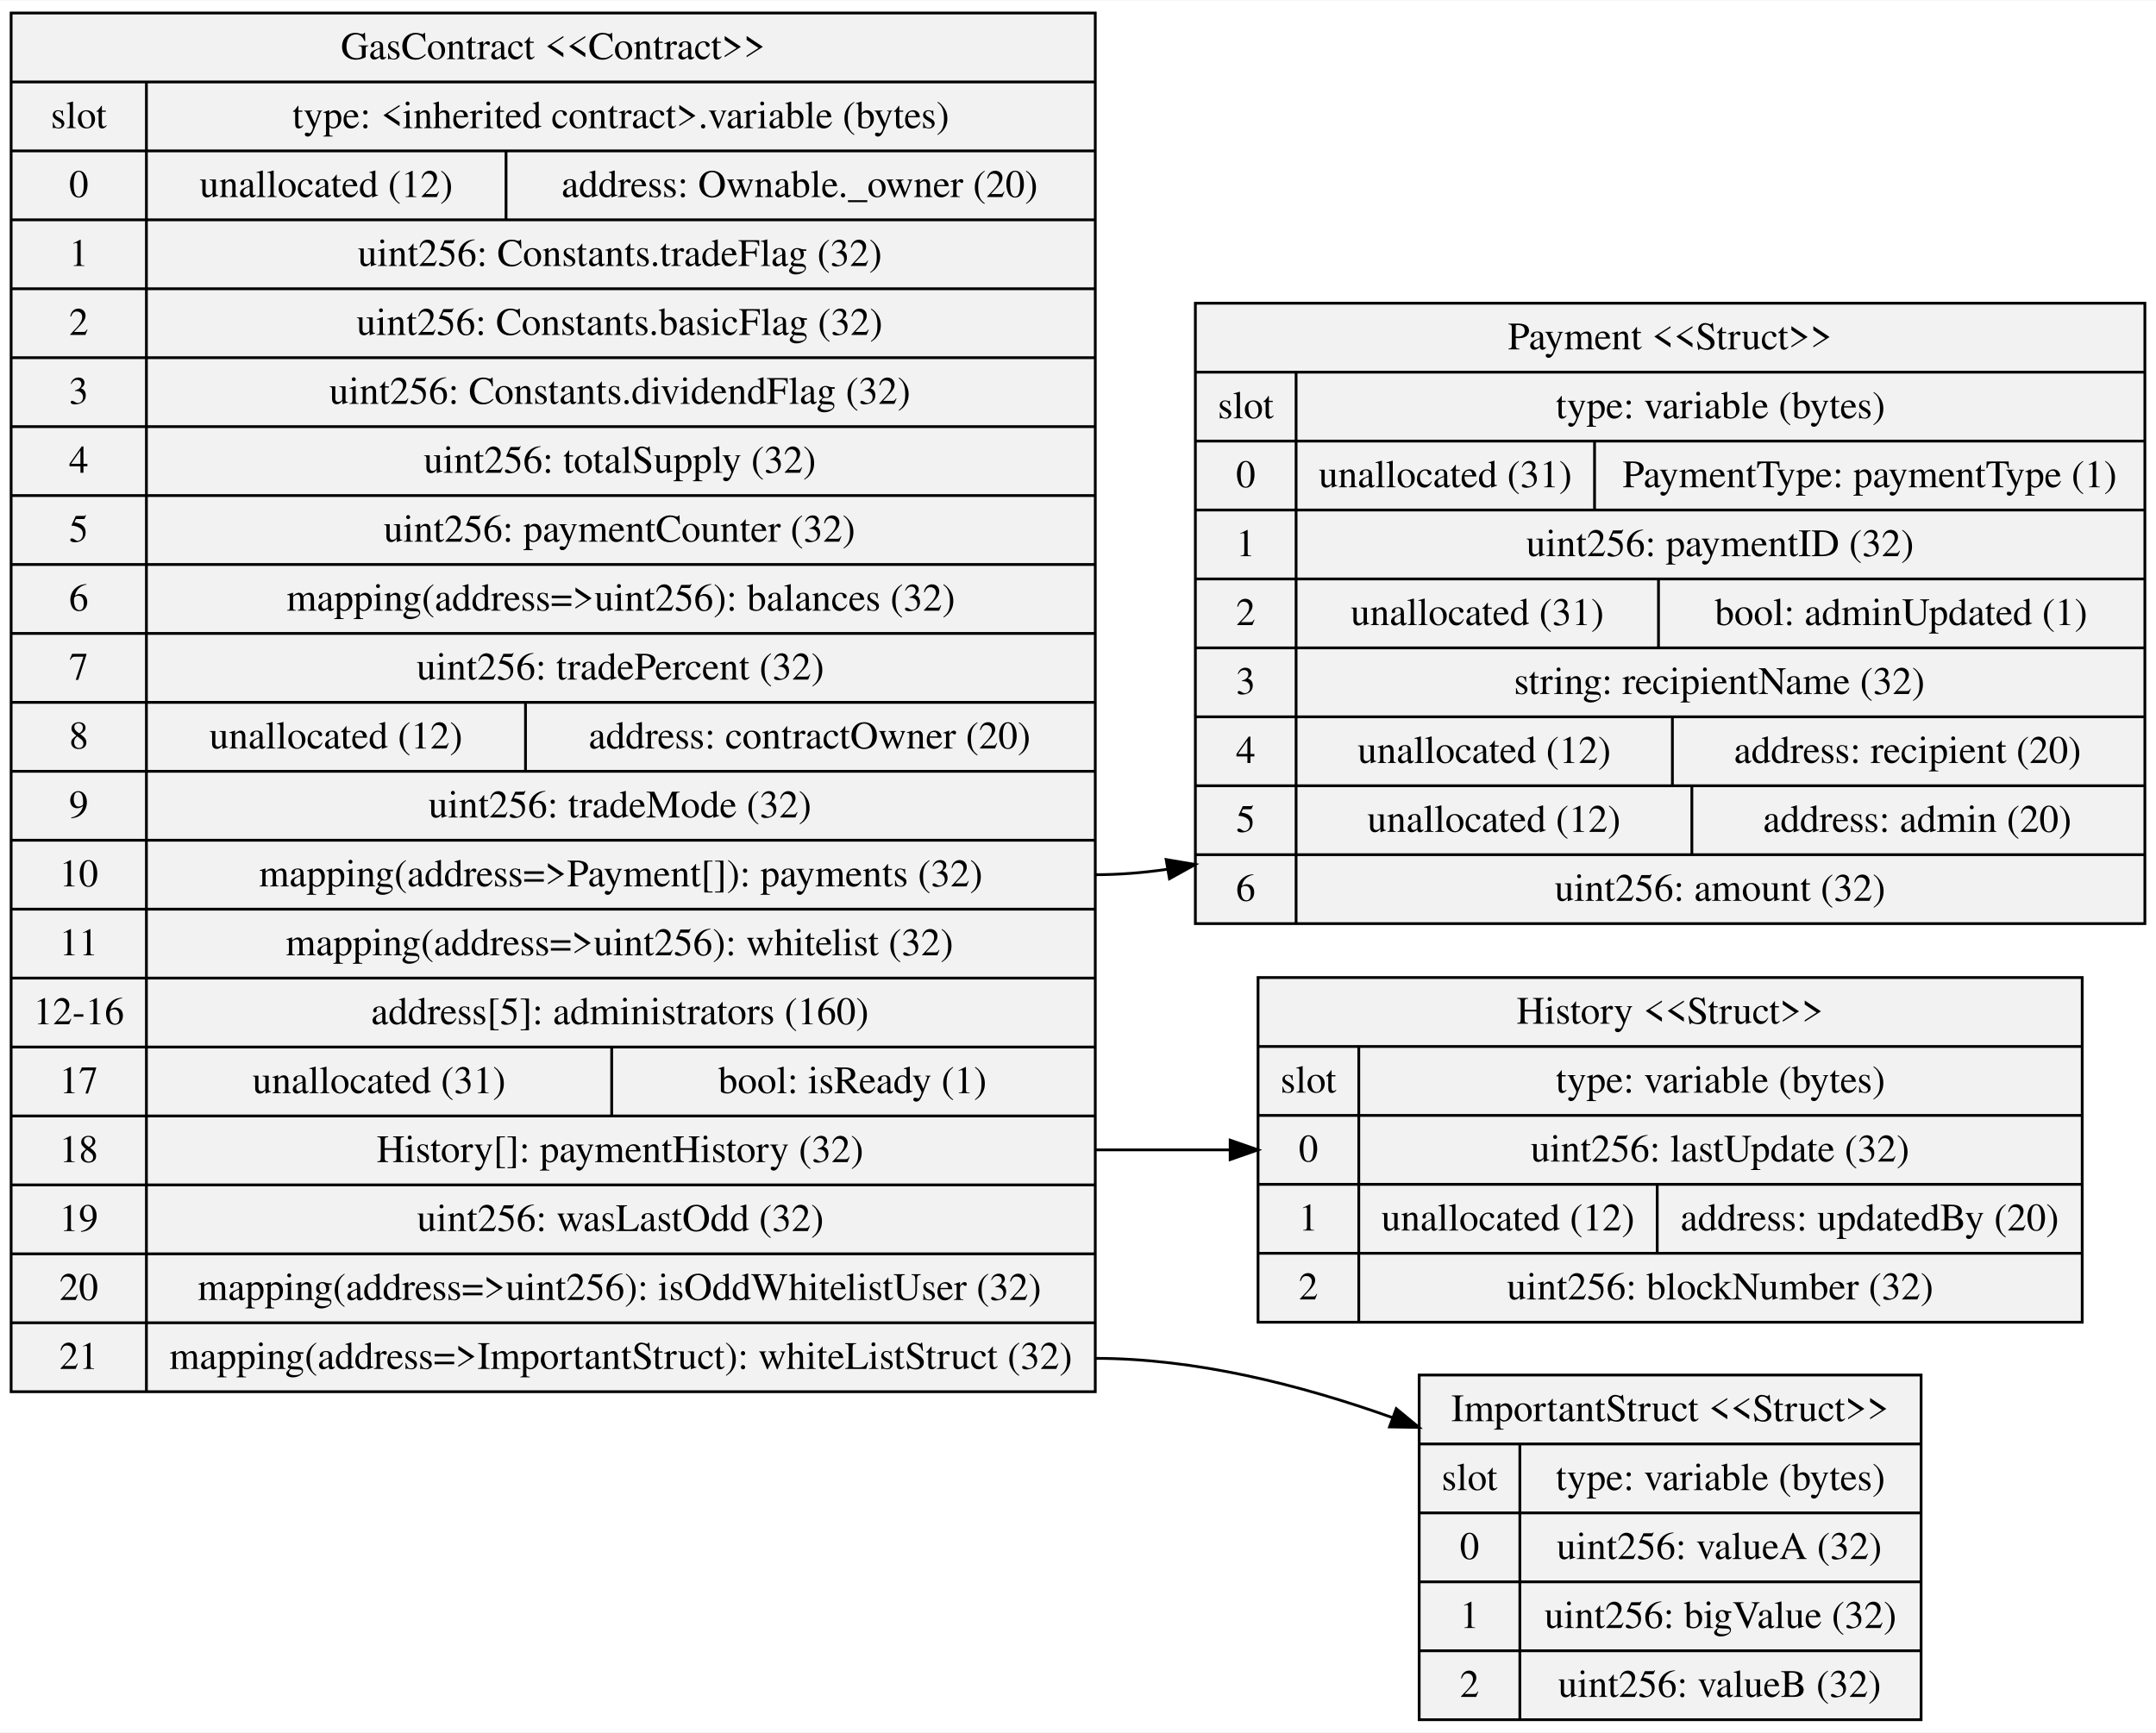
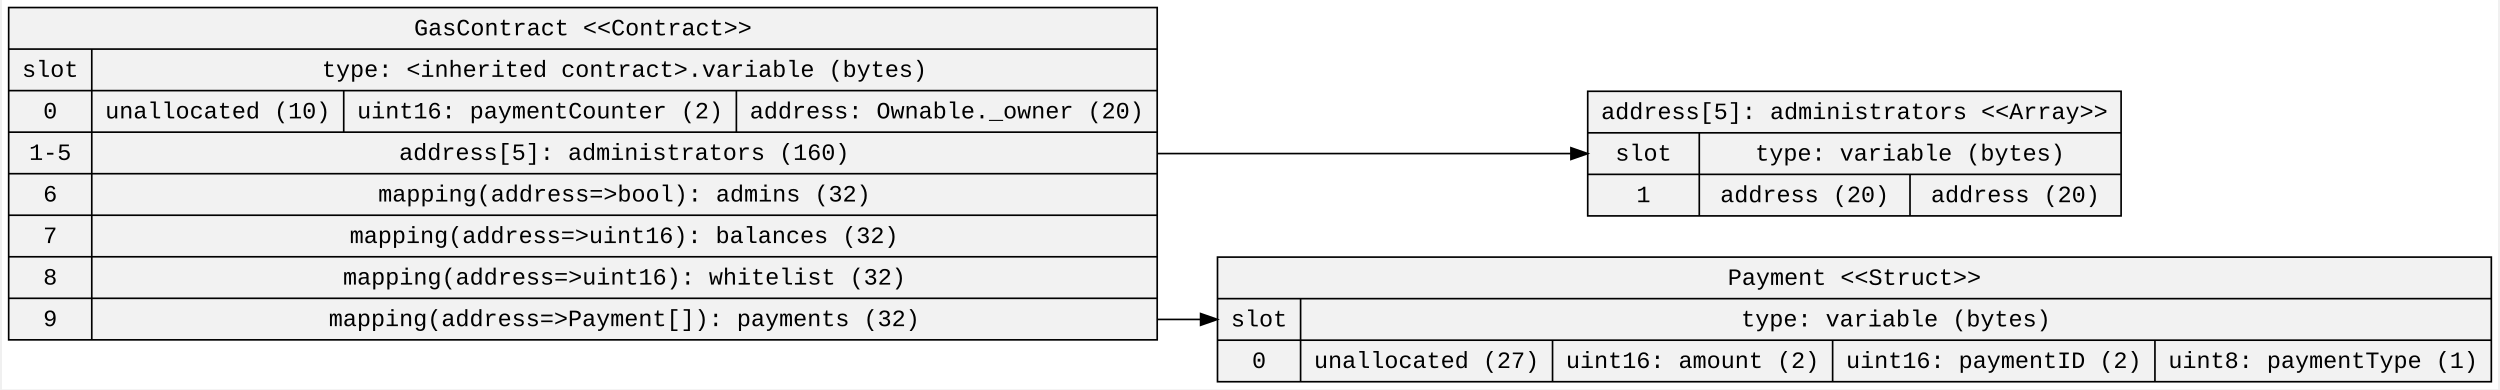
- <svg xmlns="http://www.w3.org/2000/svg" width="775pt" height="623pt" viewBox="0.00 0.00 775.46 623.00">
-   <g id="graph0" class="graph" transform="scale(1 1) rotate(0) translate(4 619)">
-     <polygon fill="white" stroke="transparent" points="-4,4 -4,-619 771.46,-619 771.46,4 -4,4" />
+ <svg xmlns="http://www.w3.org/2000/svg" width="1490pt" height="232pt" viewBox="0.00 0.00 1490.21 232.40">
+   <g id="graph0" class="graph" transform="scale(1 1) rotate(0) translate(4 228.4)">
+     <polygon fill="white" stroke="transparent" points="-4,4 -4,-228.4 1486.21,-228.4 1486.21,4 -4,4" />
    <g id="node1" class="node">
-       <polygon fill="#f2f2f2" stroke="black" points="0,-118.5 0,-614.5 389.94,-614.5 389.94,-118.5 0,-118.5" />
-       <text text-anchor="middle" x="194.97" y="-597.9" font-family="Times,serif" font-size="14.00">GasContract &lt;&lt;Contract&gt;&gt;</text>
-       <polyline fill="none" stroke="black" points="0,-589.7 389.94,-589.7 " />
-       <text text-anchor="middle" x="24.33" y="-573.1" font-family="Times,serif" font-size="14.00">slot</text>
-       <polyline fill="none" stroke="black" points="0,-564.9 48.66,-564.9 " />
-       <text text-anchor="middle" x="24.33" y="-548.3" font-family="Times,serif" font-size="14.00">0</text>
-       <polyline fill="none" stroke="black" points="0,-540.1 48.66,-540.1 " />
-       <text text-anchor="middle" x="24.33" y="-523.5" font-family="Times,serif" font-size="14.00">1</text>
-       <polyline fill="none" stroke="black" points="0,-515.3 48.66,-515.3 " />
-       <text text-anchor="middle" x="24.33" y="-498.7" font-family="Times,serif" font-size="14.00">2</text>
-       <polyline fill="none" stroke="black" points="0,-490.5 48.66,-490.5 " />
-       <text text-anchor="middle" x="24.33" y="-473.9" font-family="Times,serif" font-size="14.00">3</text>
-       <polyline fill="none" stroke="black" points="0,-465.7 48.66,-465.7 " />
-       <text text-anchor="middle" x="24.33" y="-449.1" font-family="Times,serif" font-size="14.00">4</text>
-       <polyline fill="none" stroke="black" points="0,-440.9 48.66,-440.9 " />
-       <text text-anchor="middle" x="24.33" y="-424.3" font-family="Times,serif" font-size="14.00">5</text>
-       <polyline fill="none" stroke="black" points="0,-416.1 48.66,-416.1 " />
-       <text text-anchor="middle" x="24.33" y="-399.5" font-family="Times,serif" font-size="14.00">6</text>
-       <polyline fill="none" stroke="black" points="0,-391.3 48.66,-391.3 " />
-       <text text-anchor="middle" x="24.33" y="-374.7" font-family="Times,serif" font-size="14.00">7</text>
-       <polyline fill="none" stroke="black" points="0,-366.5 48.66,-366.5 " />
-       <text text-anchor="middle" x="24.33" y="-349.9" font-family="Times,serif" font-size="14.00">8</text>
-       <polyline fill="none" stroke="black" points="0,-341.7 48.66,-341.7 " />
-       <text text-anchor="middle" x="24.33" y="-325.1" font-family="Times,serif" font-size="14.00">9</text>
-       <polyline fill="none" stroke="black" points="0,-316.9 48.66,-316.9 " />
-       <text text-anchor="middle" x="24.33" y="-300.3" font-family="Times,serif" font-size="14.00">10</text>
-       <polyline fill="none" stroke="black" points="0,-292.1 48.66,-292.1 " />
-       <text text-anchor="middle" x="24.33" y="-275.5" font-family="Times,serif" font-size="14.00">11</text>
-       <polyline fill="none" stroke="black" points="0,-267.3 48.66,-267.3 " />
-       <text text-anchor="middle" x="24.33" y="-250.7" font-family="Times,serif" font-size="14.00">12-16</text>
-       <polyline fill="none" stroke="black" points="0,-242.5 48.66,-242.5 " />
-       <text text-anchor="middle" x="24.33" y="-225.9" font-family="Times,serif" font-size="14.00">17</text>
-       <polyline fill="none" stroke="black" points="0,-217.7 48.66,-217.7 " />
-       <text text-anchor="middle" x="24.33" y="-201.1" font-family="Times,serif" font-size="14.00">18</text>
-       <polyline fill="none" stroke="black" points="0,-192.9 48.66,-192.9 " />
-       <text text-anchor="middle" x="24.33" y="-176.3" font-family="Times,serif" font-size="14.00">19</text>
-       <polyline fill="none" stroke="black" points="0,-168.1 48.66,-168.1 " />
-       <text text-anchor="middle" x="24.33" y="-151.5" font-family="Times,serif" font-size="14.00">20</text>
-       <polyline fill="none" stroke="black" points="0,-143.3 48.66,-143.3 " />
-       <text text-anchor="middle" x="24.33" y="-126.7" font-family="Times,serif" font-size="14.00">21</text>
-       <polyline fill="none" stroke="black" points="48.66,-118.5 48.66,-589.7 " />
-       <text text-anchor="middle" x="219.3" y="-573.1" font-family="Times,serif" font-size="14.00">type: &lt;inherited contract&gt;.variable (bytes)</text>
-       <polyline fill="none" stroke="black" points="48.66,-564.9 389.94,-564.9 " />
-       <text text-anchor="middle" x="113.34" y="-548.3" font-family="Times,serif" font-size="14.00">unallocated (12)</text>
-       <polyline fill="none" stroke="black" points="178.01,-540.1 178.01,-564.9 " />
-       <text text-anchor="middle" x="283.62" y="-548.3" font-family="Times,serif" font-size="14.00">address: Ownable._owner (20)</text>
-       <polyline fill="none" stroke="black" points="48.66,-540.1 389.94,-540.1 " />
-       <text text-anchor="middle" x="218.96" y="-523.5" font-family="Times,serif" font-size="14.00">uint256: Constants.tradeFlag (32)</text>
-       <polyline fill="none" stroke="black" points="48.66,-515.3 389.94,-515.3 " />
-       <text text-anchor="middle" x="218.85" y="-498.7" font-family="Times,serif" font-size="14.00">uint256: Constants.basicFlag (32)</text>
-       <polyline fill="none" stroke="black" points="48.66,-490.5 389.94,-490.5 " />
-       <text text-anchor="middle" x="218.96" y="-473.9" font-family="Times,serif" font-size="14.00">uint256: Constants.dividendFlag (32)</text>
-       <polyline fill="none" stroke="black" points="48.66,-465.7 389.94,-465.7 " />
-       <text text-anchor="middle" x="218.94" y="-449.1" font-family="Times,serif" font-size="14.00">uint256: totalSupply (32)</text>
-       <polyline fill="none" stroke="black" points="48.66,-440.9 389.94,-440.9 " />
-       <text text-anchor="middle" x="218.81" y="-424.3" font-family="Times,serif" font-size="14.00">uint256: paymentCounter (32)</text>
-       <polyline fill="none" stroke="black" points="48.66,-416.1 389.94,-416.1 " />
-       <text text-anchor="middle" x="219.3" y="-399.5" font-family="Times,serif" font-size="14.00">mapping(address=&gt;uint256): balances (32)</text>
-       <polyline fill="none" stroke="black" points="48.66,-391.3 389.94,-391.3 " />
-       <text text-anchor="middle" x="219.14" y="-374.7" font-family="Times,serif" font-size="14.00">uint256: tradePercent (32)</text>
-       <polyline fill="none" stroke="black" points="48.66,-366.5 389.94,-366.5 " />
-       <text text-anchor="middle" x="116.84" y="-349.9" font-family="Times,serif" font-size="14.00">unallocated (12)</text>
-       <polyline fill="none" stroke="black" points="185.01,-341.7 185.01,-366.5 " />
-       <text text-anchor="middle" x="287.2" y="-349.9" font-family="Times,serif" font-size="14.00">address: contractOwner (20)</text>
-       <polyline fill="none" stroke="black" points="48.66,-341.7 389.94,-341.7 " />
-       <text text-anchor="middle" x="218.98" y="-325.1" font-family="Times,serif" font-size="14.00">uint256: tradeMode (32)</text>
-       <polyline fill="none" stroke="black" points="48.66,-316.9 389.94,-316.9 " />
-       <text text-anchor="middle" x="219.3" y="-300.3" font-family="Times,serif" font-size="14.00">mapping(address=&gt;Payment[]): payments (32)</text>
-       <polyline fill="none" stroke="black" points="48.66,-292.1 389.94,-292.1 " />
-       <text text-anchor="middle" x="218.82" y="-275.5" font-family="Times,serif" font-size="14.00">mapping(address=&gt;uint256): whitelist (32)</text>
-       <polyline fill="none" stroke="black" points="48.66,-267.3 389.94,-267.3 " />
-       <text text-anchor="middle" x="218.97" y="-250.7" font-family="Times,serif" font-size="14.00">address[5]: administrators (160)</text>
-       <polyline fill="none" stroke="black" points="48.66,-242.5 389.94,-242.5 " />
-       <text text-anchor="middle" x="132.34" y="-225.9" font-family="Times,serif" font-size="14.00">unallocated (31)</text>
-       <polyline fill="none" stroke="black" points="216.01,-217.7 216.01,-242.5 " />
-       <text text-anchor="middle" x="302.61" y="-225.9" font-family="Times,serif" font-size="14.00">bool: isReady (1)</text>
-       <polyline fill="none" stroke="black" points="48.66,-217.7 389.94,-217.7 " />
-       <text text-anchor="middle" x="219.03" y="-201.1" font-family="Times,serif" font-size="14.00">History[]: paymentHistory (32)</text>
-       <polyline fill="none" stroke="black" points="48.66,-192.9 389.94,-192.9 " />
-       <text text-anchor="middle" x="219.15" y="-176.3" font-family="Times,serif" font-size="14.00">uint256: wasLastOdd (32)</text>
-       <polyline fill="none" stroke="black" points="48.66,-168.1 389.94,-168.1 " />
-       <text text-anchor="middle" x="218.81" y="-151.5" font-family="Times,serif" font-size="14.00">mapping(address=&gt;uint256): isOddWhitelistUser (32)</text>
-       <polyline fill="none" stroke="black" points="48.66,-143.3 389.94,-143.3 " />
-       <text text-anchor="middle" x="219.3" y="-126.7" font-family="Times,serif" font-size="14.00">mapping(address=&gt;ImportantStruct): whiteListStruct (32)</text>
+       <polygon fill="#f2f2f2" stroke="black" points="0,-25.5 0,-223.9 685.7,-223.9 685.7,-25.5 0,-25.5" />
+       <text text-anchor="middle" x="342.85" y="-207.3" font-family="Courier New" font-size="14.00">GasContract &lt;&lt;Contract&gt;&gt;</text>
+       <polyline fill="none" stroke="black" points="0,-199.1 685.7,-199.1 " />
+       <text text-anchor="middle" x="24.8" y="-182.5" font-family="Courier New" font-size="14.00">slot</text>
+       <polyline fill="none" stroke="black" points="0,-174.3 49.61,-174.3 " />
+       <text text-anchor="middle" x="24.8" y="-157.7" font-family="Courier New" font-size="14.00">0</text>
+       <polyline fill="none" stroke="black" points="0,-149.5 49.61,-149.5 " />
+       <text text-anchor="middle" x="24.8" y="-132.9" font-family="Courier New" font-size="14.00">1-5</text>
+       <polyline fill="none" stroke="black" points="0,-124.7 49.61,-124.7 " />
+       <text text-anchor="middle" x="24.8" y="-108.1" font-family="Courier New" font-size="14.00">6</text>
+       <polyline fill="none" stroke="black" points="0,-99.9 49.61,-99.9 " />
+       <text text-anchor="middle" x="24.8" y="-83.3" font-family="Courier New" font-size="14.00">7</text>
+       <polyline fill="none" stroke="black" points="0,-75.1 49.61,-75.1 " />
+       <text text-anchor="middle" x="24.8" y="-58.5" font-family="Courier New" font-size="14.00">8</text>
+       <polyline fill="none" stroke="black" points="0,-50.3 49.61,-50.3 " />
+       <text text-anchor="middle" x="24.8" y="-33.7" font-family="Courier New" font-size="14.00">9</text>
+       <polyline fill="none" stroke="black" points="49.61,-25.5 49.61,-199.1 " />
+       <text text-anchor="middle" x="367.65" y="-182.5" font-family="Courier New" font-size="14.00">type: &lt;inherited contract&gt;.variable (bytes)</text>
+       <polyline fill="none" stroke="black" points="49.61,-174.3 685.7,-174.3 " />
+       <text text-anchor="middle" x="124.82" y="-157.7" font-family="Courier New" font-size="14.00">unallocated (10)</text>
+       <polyline fill="none" stroke="black" points="200.03,-149.5 200.03,-174.3 " />
+       <text text-anchor="middle" x="317.25" y="-157.7" font-family="Courier New" font-size="14.00">uint16: paymentCounter (2)</text>
+       <polyline fill="none" stroke="black" points="434.46,-149.5 434.46,-174.3 " />
+       <text text-anchor="middle" x="560.08" y="-157.7" font-family="Courier New" font-size="14.00">address: Ownable._owner (20)</text>
+       <polyline fill="none" stroke="black" points="49.61,-149.5 685.7,-149.5 " />
+       <text text-anchor="middle" x="367.53" y="-132.9" font-family="Courier New" font-size="14.00">address[5]: administrators (160)</text>
+       <polyline fill="none" stroke="black" points="49.61,-124.7 685.7,-124.7 " />
+       <text text-anchor="middle" x="367.63" y="-108.1" font-family="Courier New" font-size="14.00">mapping(address=&gt;bool): admins (32)</text>
+       <polyline fill="none" stroke="black" points="49.61,-99.9 685.7,-99.9 " />
+       <text text-anchor="middle" x="367.43" y="-83.3" font-family="Courier New" font-size="14.00">mapping(address=&gt;uint16): balances (32)</text>
+       <polyline fill="none" stroke="black" points="49.61,-75.1 685.7,-75.1 " />
+       <text text-anchor="middle" x="367.63" y="-58.5" font-family="Courier New" font-size="14.00">mapping(address=&gt;uint16): whitelist (32)</text>
+       <polyline fill="none" stroke="black" points="49.61,-50.3 685.7,-50.3 " />
+       <text text-anchor="middle" x="367.53" y="-33.7" font-family="Courier New" font-size="14.00">mapping(address=&gt;Payment[]): payments (32)</text>
    </g>
    <g id="node2" class="node">
-       <polygon fill="#f2f2f2" stroke="black" points="425.94,-286.9 425.94,-510.1 767.46,-510.1 767.46,-286.9 425.94,-286.9" />
-       <text text-anchor="middle" x="596.7" y="-493.5" font-family="Times,serif" font-size="14.00">Payment &lt;&lt;Struct&gt;&gt;</text>
-       <polyline fill="none" stroke="black" points="425.94,-485.3 767.46,-485.3 " />
-       <text text-anchor="middle" x="444.06" y="-468.7" font-family="Times,serif" font-size="14.00">slot</text>
-       <polyline fill="none" stroke="black" points="425.94,-460.5 462.17,-460.5 " />
-       <text text-anchor="middle" x="444.06" y="-443.9" font-family="Times,serif" font-size="14.00">0</text>
-       <polyline fill="none" stroke="black" points="425.94,-435.7 462.17,-435.7 " />
-       <text text-anchor="middle" x="444.06" y="-419.1" font-family="Times,serif" font-size="14.00">1</text>
-       <polyline fill="none" stroke="black" points="425.94,-410.9 462.17,-410.9 " />
-       <text text-anchor="middle" x="444.06" y="-394.3" font-family="Times,serif" font-size="14.00">2</text>
-       <polyline fill="none" stroke="black" points="425.94,-386.1 462.17,-386.1 " />
-       <text text-anchor="middle" x="444.06" y="-369.5" font-family="Times,serif" font-size="14.00">3</text>
-       <polyline fill="none" stroke="black" points="425.94,-361.3 462.17,-361.3 " />
-       <text text-anchor="middle" x="444.06" y="-344.7" font-family="Times,serif" font-size="14.00">4</text>
-       <polyline fill="none" stroke="black" points="425.94,-336.5 462.17,-336.5 " />
-       <text text-anchor="middle" x="444.06" y="-319.9" font-family="Times,serif" font-size="14.00">5</text>
-       <polyline fill="none" stroke="black" points="425.94,-311.7 462.17,-311.7 " />
-       <text text-anchor="middle" x="444.06" y="-295.1" font-family="Times,serif" font-size="14.00">6</text>
-       <polyline fill="none" stroke="black" points="462.17,-286.9 462.17,-485.3 " />
-       <text text-anchor="middle" x="614.82" y="-468.7" font-family="Times,serif" font-size="14.00">type: variable (bytes)</text>
-       <polyline fill="none" stroke="black" points="462.17,-460.5 767.46,-460.5 " />
-       <text text-anchor="middle" x="515.85" y="-443.9" font-family="Times,serif" font-size="14.00">unallocated (31)</text>
-       <polyline fill="none" stroke="black" points="569.52,-435.7 569.52,-460.5 " />
-       <text text-anchor="middle" x="668.49" y="-443.9" font-family="Times,serif" font-size="14.00">PaymentType: paymentType (1)</text>
-       <polyline fill="none" stroke="black" points="462.17,-435.7 767.46,-435.7 " />
-       <text text-anchor="middle" x="614.66" y="-419.1" font-family="Times,serif" font-size="14.00">uint256: paymentID (32)</text>
-       <polyline fill="none" stroke="black" points="462.17,-410.9 767.46,-410.9 " />
-       <text text-anchor="middle" x="527.35" y="-394.3" font-family="Times,serif" font-size="14.00">unallocated (31)</text>
-       <polyline fill="none" stroke="black" points="592.52,-386.1 592.52,-410.9 " />
-       <text text-anchor="middle" x="679.78" y="-394.3" font-family="Times,serif" font-size="14.00">bool: adminUpdated (1)</text>
-       <polyline fill="none" stroke="black" points="462.17,-386.1 767.46,-386.1 " />
-       <text text-anchor="middle" x="614.42" y="-369.5" font-family="Times,serif" font-size="14.00">string: recipientName (32)</text>
-       <polyline fill="none" stroke="black" points="462.17,-361.3 767.46,-361.3 " />
-       <text text-anchor="middle" x="529.85" y="-344.7" font-family="Times,serif" font-size="14.00">unallocated (12)</text>
-       <polyline fill="none" stroke="black" points="597.52,-336.5 597.52,-361.3 " />
-       <text text-anchor="middle" x="682.11" y="-344.7" font-family="Times,serif" font-size="14.00">address: recipient (20)</text>
-       <polyline fill="none" stroke="black" points="462.17,-336.5 767.46,-336.5 " />
-       <text text-anchor="middle" x="533.35" y="-319.9" font-family="Times,serif" font-size="14.00">unallocated (12)</text>
-       <polyline fill="none" stroke="black" points="604.52,-311.7 604.52,-336.5 " />
-       <text text-anchor="middle" x="685.62" y="-319.9" font-family="Times,serif" font-size="14.00">address: admin (20)</text>
-       <polyline fill="none" stroke="black" points="462.17,-311.7 767.46,-311.7 " />
-       <text text-anchor="middle" x="614.66" y="-295.1" font-family="Times,serif" font-size="14.00">uint256: amount (32)</text>
+       <polygon fill="#f2f2f2" stroke="black" points="942.73,-99.5 942.73,-173.9 1261.18,-173.9 1261.18,-99.5 942.73,-99.5" />
+       <text text-anchor="middle" x="1101.96" y="-157.3" font-family="Courier New" font-size="14.00">address[5]: administrators &lt;&lt;Array&gt;&gt;</text>
+       <polyline fill="none" stroke="black" points="942.73,-149.1 1261.18,-149.1 " />
+       <text text-anchor="middle" x="976.03" y="-132.5" font-family="Courier New" font-size="14.00">slot</text>
+       <polyline fill="none" stroke="black" points="942.73,-124.3 1009.34,-124.3 " />
+       <text text-anchor="middle" x="976.03" y="-107.7" font-family="Courier New" font-size="14.00">1</text>
+       <polyline fill="none" stroke="black" points="1009.34,-99.5 1009.34,-149.1 " />
+       <text text-anchor="middle" x="1135.15" y="-132.5" font-family="Courier New" font-size="14.00">type: variable (bytes)</text>
+       <polyline fill="none" stroke="black" points="1009.34,-124.3 1260.97,-124.3 " />
+       <text text-anchor="middle" x="1072.25" y="-107.7" font-family="Courier New" font-size="14.00">address (20)</text>
+       <polyline fill="none" stroke="black" points="1135.15,-99.5 1135.15,-124.3 " />
+       <text text-anchor="middle" x="1198.06" y="-107.7" font-family="Courier New" font-size="14.00">address (20)</text>
    </g>
    <g id="edge1" class="edge">
-       <path fill="none" stroke="black" d="M389.94,-304.5C398.55,-304.5 407.2,-305.19 415.81,-306.45" />
-       <polygon fill="black" stroke="black" points="415.44,-309.94 425.89,-308.18 416.63,-303.04 415.44,-309.94" />
+       <path fill="none" stroke="black" d="M685.7,-136.7C766.94,-136.7 857.13,-136.7 932.63,-136.7" />
+       <polygon fill="black" stroke="black" points="932.71,-140.2 942.71,-136.7 932.71,-133.2 932.71,-140.2" />
    </g>
    <g id="node3" class="node">
-       <polygon fill="#f2f2f2" stroke="black" points="448.49,-143.5 448.49,-267.5 744.92,-267.5 744.92,-143.5 448.49,-143.5" />
-       <text text-anchor="middle" x="596.7" y="-250.9" font-family="Times,serif" font-size="14.00">History &lt;&lt;Struct&gt;&gt;</text>
-       <polyline fill="none" stroke="black" points="448.49,-242.7 744.92,-242.7 " />
-       <text text-anchor="middle" x="466.6" y="-226.1" font-family="Times,serif" font-size="14.00">slot</text>
-       <polyline fill="none" stroke="black" points="448.49,-217.9 484.72,-217.9 " />
-       <text text-anchor="middle" x="466.6" y="-201.3" font-family="Times,serif" font-size="14.00">0</text>
-       <polyline fill="none" stroke="black" points="448.49,-193.1 484.72,-193.1 " />
-       <text text-anchor="middle" x="466.6" y="-176.5" font-family="Times,serif" font-size="14.00">1</text>
-       <polyline fill="none" stroke="black" points="448.49,-168.3 484.72,-168.3 " />
-       <text text-anchor="middle" x="466.6" y="-151.7" font-family="Times,serif" font-size="14.00">2</text>
-       <polyline fill="none" stroke="black" points="484.72,-143.5 484.72,-242.7 " />
-       <text text-anchor="middle" x="614.82" y="-226.1" font-family="Times,serif" font-size="14.00">type: variable (bytes)</text>
-       <polyline fill="none" stroke="black" points="484.72,-217.9 744.92,-217.9 " />
-       <text text-anchor="middle" x="614.65" y="-201.3" font-family="Times,serif" font-size="14.00">uint256: lastUpdate (32)</text>
-       <polyline fill="none" stroke="black" points="484.72,-193.1 744.92,-193.1 " />
-       <text text-anchor="middle" x="538.39" y="-176.5" font-family="Times,serif" font-size="14.00">unallocated (12)</text>
-       <polyline fill="none" stroke="black" points="592.06,-168.3 592.06,-193.1 " />
-       <text text-anchor="middle" x="668.49" y="-176.5" font-family="Times,serif" font-size="14.00">address: updatedBy (20)</text>
-       <polyline fill="none" stroke="black" points="484.72,-168.3 744.92,-168.3 " />
-       <text text-anchor="middle" x="614.7" y="-151.7" font-family="Times,serif" font-size="14.00">uint256: blockNumber (32)</text>
+       <polygon fill="#f2f2f2" stroke="black" points="721.7,-0.5 721.7,-74.9 1482.21,-74.9 1482.21,-0.5 721.7,-0.5" />
+       <text text-anchor="middle" x="1101.96" y="-58.3" font-family="Courier New" font-size="14.00">Payment &lt;&lt;Struct&gt;&gt;</text>
+       <polyline fill="none" stroke="black" points="721.7,-50.1 1482.21,-50.1 " />
+       <text text-anchor="middle" x="746.5" y="-33.5" font-family="Courier New" font-size="14.00">slot</text>
+       <polyline fill="none" stroke="black" points="721.7,-25.3 771.31,-25.3 " />
+       <text text-anchor="middle" x="746.5" y="-8.7" font-family="Courier New" font-size="14.00">0</text>
+       <polyline fill="none" stroke="black" points="771.31,-0.5 771.31,-50.1 " />
+       <text text-anchor="middle" x="1126.76" y="-33.5" font-family="Courier New" font-size="14.00">type: variable (bytes)</text>
+       <polyline fill="none" stroke="black" points="771.31,-25.3 1482.21,-25.3 " />
+       <text text-anchor="middle" x="846.52" y="-8.7" font-family="Courier New" font-size="14.00">unallocated (27)</text>
+       <polyline fill="none" stroke="black" points="921.73,-0.5 921.73,-25.3 " />
+       <text text-anchor="middle" x="1005.34" y="-8.7" font-family="Courier New" font-size="14.00">uint16: amount (2)</text>
+       <polyline fill="none" stroke="black" points="1088.95,-0.5 1088.95,-25.3 " />
+       <text text-anchor="middle" x="1185.17" y="-8.7" font-family="Courier New" font-size="14.00">uint16: paymentID (2)</text>
+       <polyline fill="none" stroke="black" points="1281.38,-0.5 1281.38,-25.3 " />
+       <text text-anchor="middle" x="1381.8" y="-8.7" font-family="Courier New" font-size="14.00">uint8: paymentType (1)</text>
    </g>
    <g id="edge2" class="edge">
-       <path fill="none" stroke="black" d="M389.94,-205.5C405.62,-205.5 421.97,-205.5 438.3,-205.5" />
-       <polygon fill="black" stroke="black" points="438.46,-209 448.46,-205.5 438.46,-202 438.46,-209" />
-     </g>
-     <g id="node4" class="node">
-       <polygon fill="#f2f2f2" stroke="black" points="506.44,-0.5 506.44,-124.5 686.97,-124.5 686.97,-0.5 506.44,-0.5" />
-       <text text-anchor="middle" x="596.7" y="-107.9" font-family="Times,serif" font-size="14.00">ImportantStruct &lt;&lt;Struct&gt;&gt;</text>
-       <polyline fill="none" stroke="black" points="506.44,-99.7 686.97,-99.7 " />
-       <text text-anchor="middle" x="524.55" y="-83.1" font-family="Times,serif" font-size="14.00">slot</text>
-       <polyline fill="none" stroke="black" points="506.44,-74.9 542.66,-74.9 " />
-       <text text-anchor="middle" x="524.55" y="-58.3" font-family="Times,serif" font-size="14.00">0</text>
-       <polyline fill="none" stroke="black" points="506.44,-50.1 542.66,-50.1 " />
-       <text text-anchor="middle" x="524.55" y="-33.5" font-family="Times,serif" font-size="14.00">1</text>
-       <polyline fill="none" stroke="black" points="506.44,-25.3 542.66,-25.3 " />
-       <text text-anchor="middle" x="524.55" y="-8.7" font-family="Times,serif" font-size="14.00">2</text>
-       <polyline fill="none" stroke="black" points="542.66,-0.5 542.66,-99.7 " />
-       <text text-anchor="middle" x="614.82" y="-83.1" font-family="Times,serif" font-size="14.00">type: variable (bytes)</text>
-       <polyline fill="none" stroke="black" points="542.66,-74.9 686.97,-74.9 " />
-       <text text-anchor="middle" x="614.37" y="-58.3" font-family="Times,serif" font-size="14.00">uint256: valueA (32)</text>
-       <polyline fill="none" stroke="black" points="542.66,-50.1 686.97,-50.1 " />
-       <text text-anchor="middle" x="614.82" y="-33.5" font-family="Times,serif" font-size="14.00">uint256: bigValue (32)</text>
-       <polyline fill="none" stroke="black" points="542.66,-25.3 686.97,-25.3 " />
-       <text text-anchor="middle" x="614.49" y="-8.7" font-family="Times,serif" font-size="14.00">uint256: valueB (32)</text>
-     </g>
-     <g id="edge3" class="edge">
-       <path fill="none" stroke="black" d="M389.94,-130.5C425.81,-130.5 463.5,-121.07 496.68,-109.23" />
-       <polygon fill="black" stroke="black" points="498.2,-112.4 506.37,-105.66 495.78,-105.83 498.2,-112.4" />
+       <path fill="none" stroke="black" d="M685.7,-37.7C694.19,-37.7 702.77,-37.7 711.42,-37.7" />
+       <polygon fill="black" stroke="black" points="711.61,-41.2 721.61,-37.7 711.61,-34.2 711.61,-41.2" />
    </g>
  </g>
</svg>
